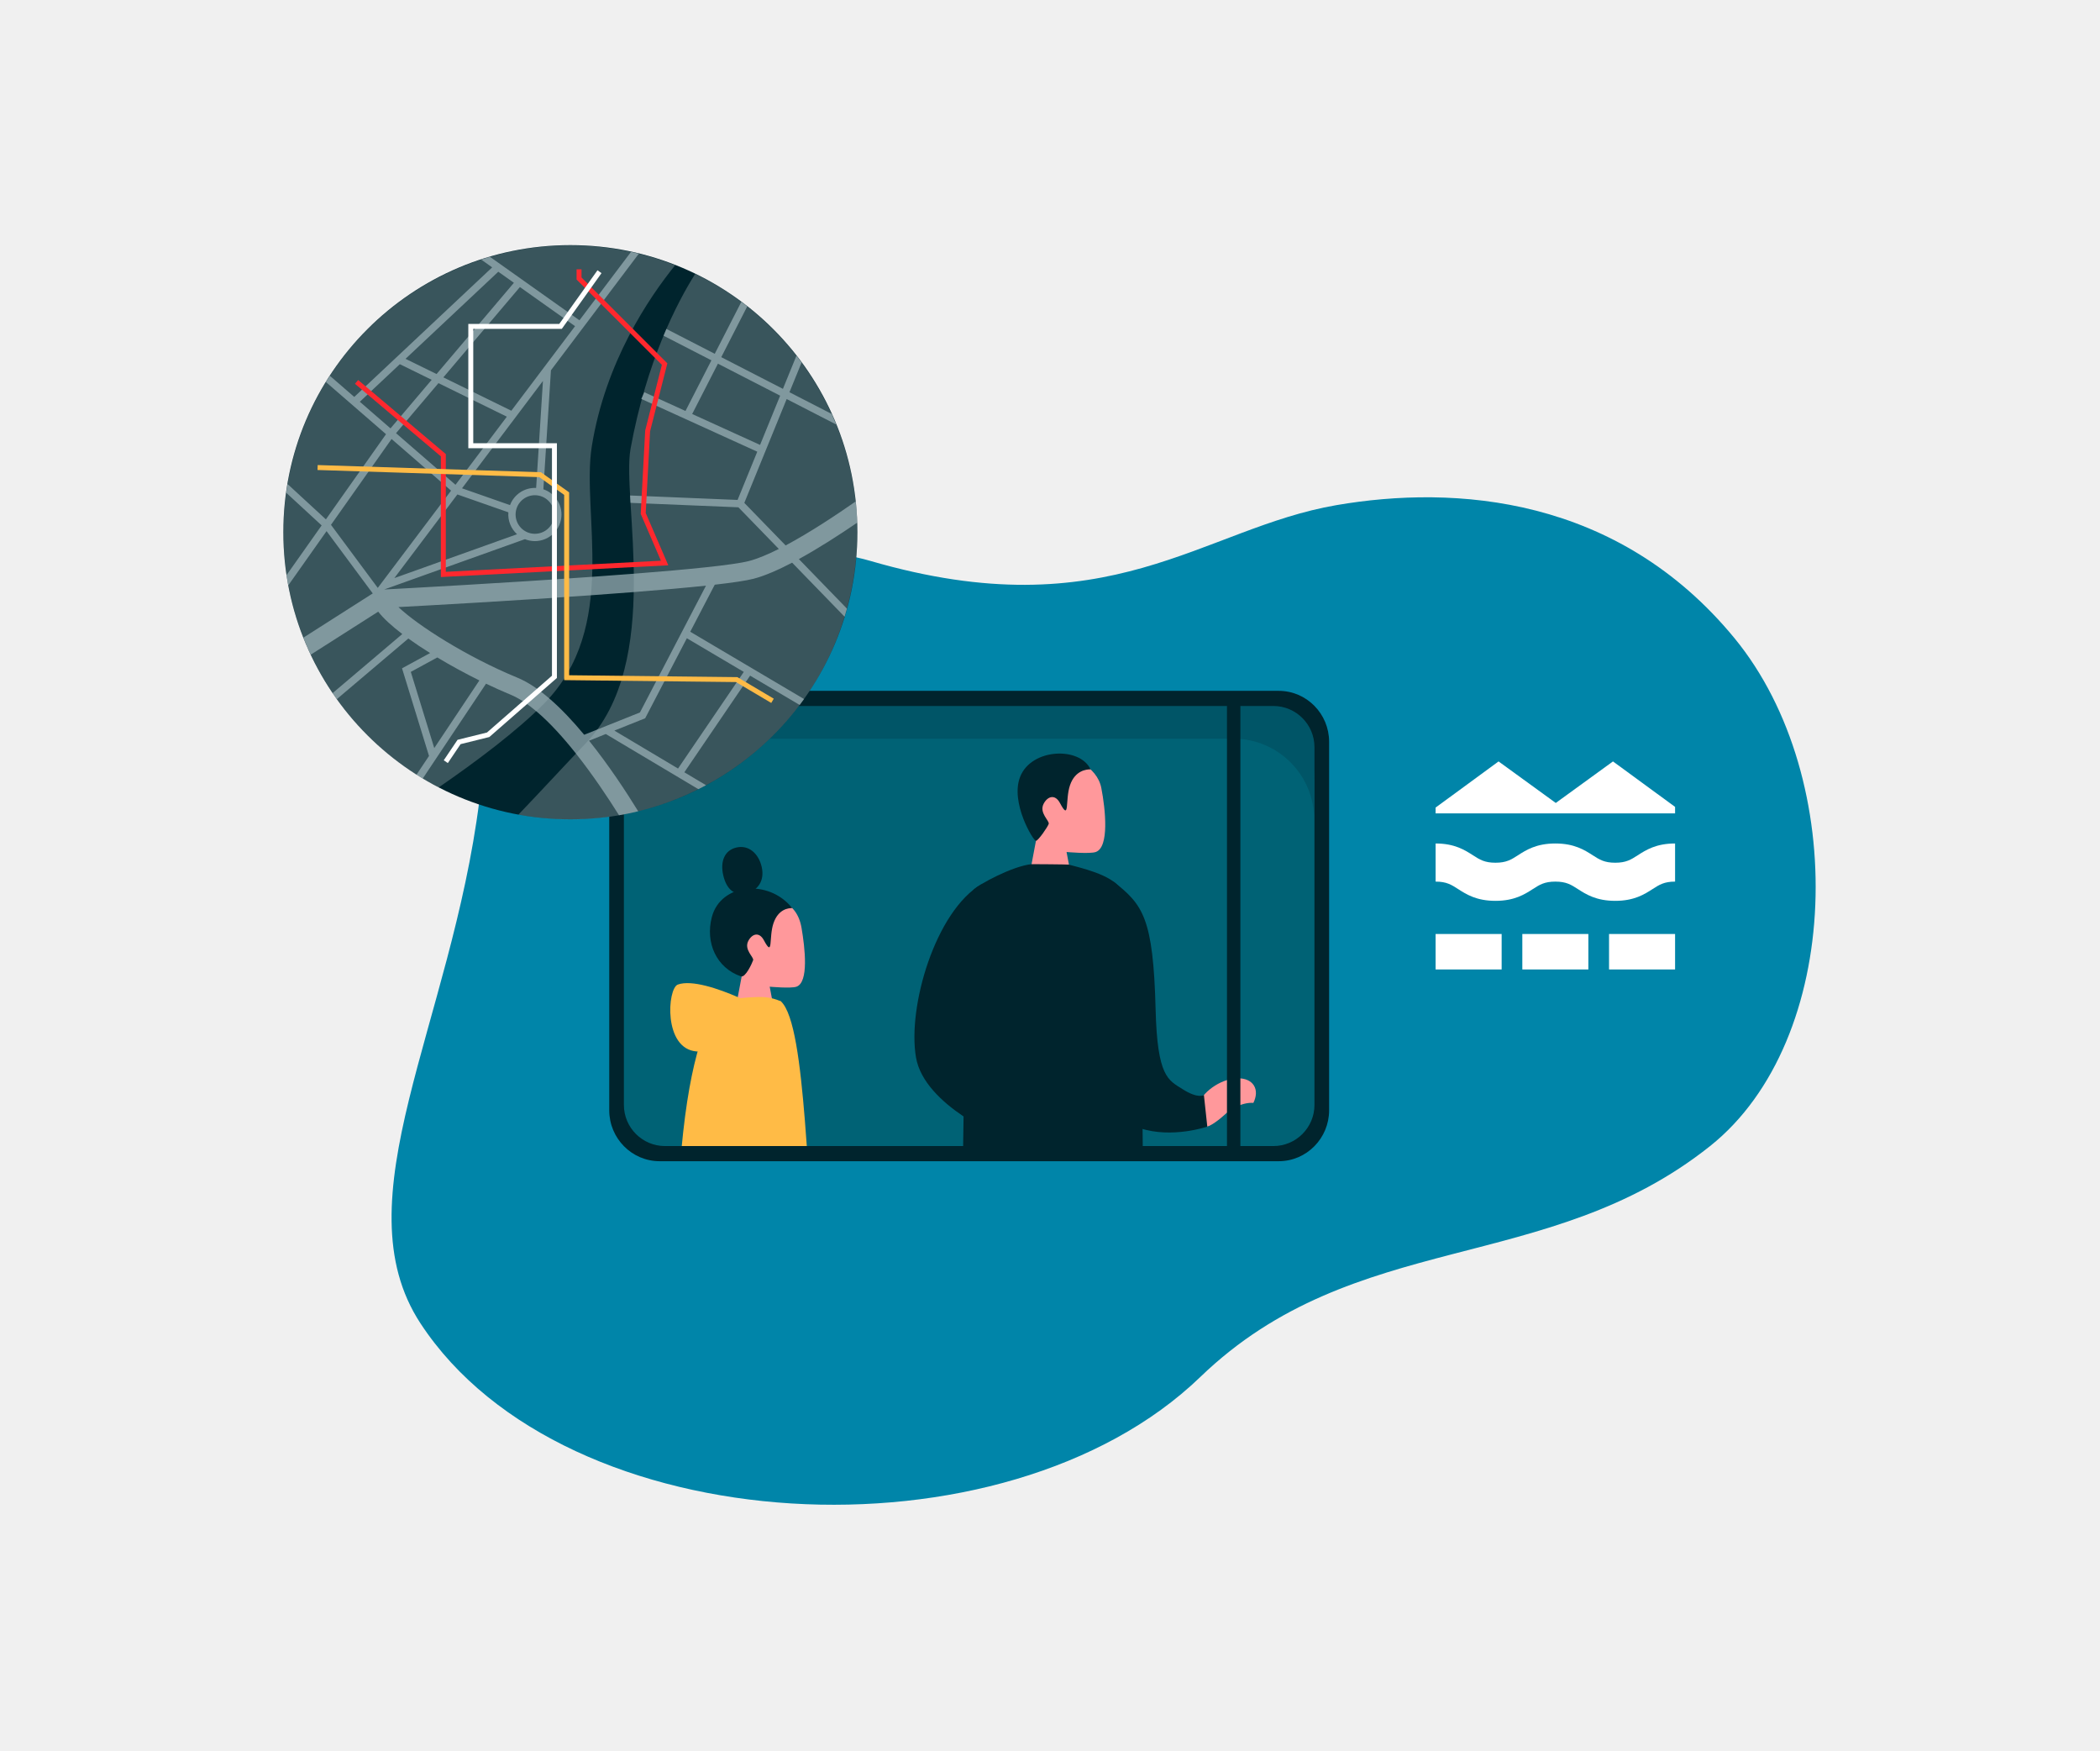
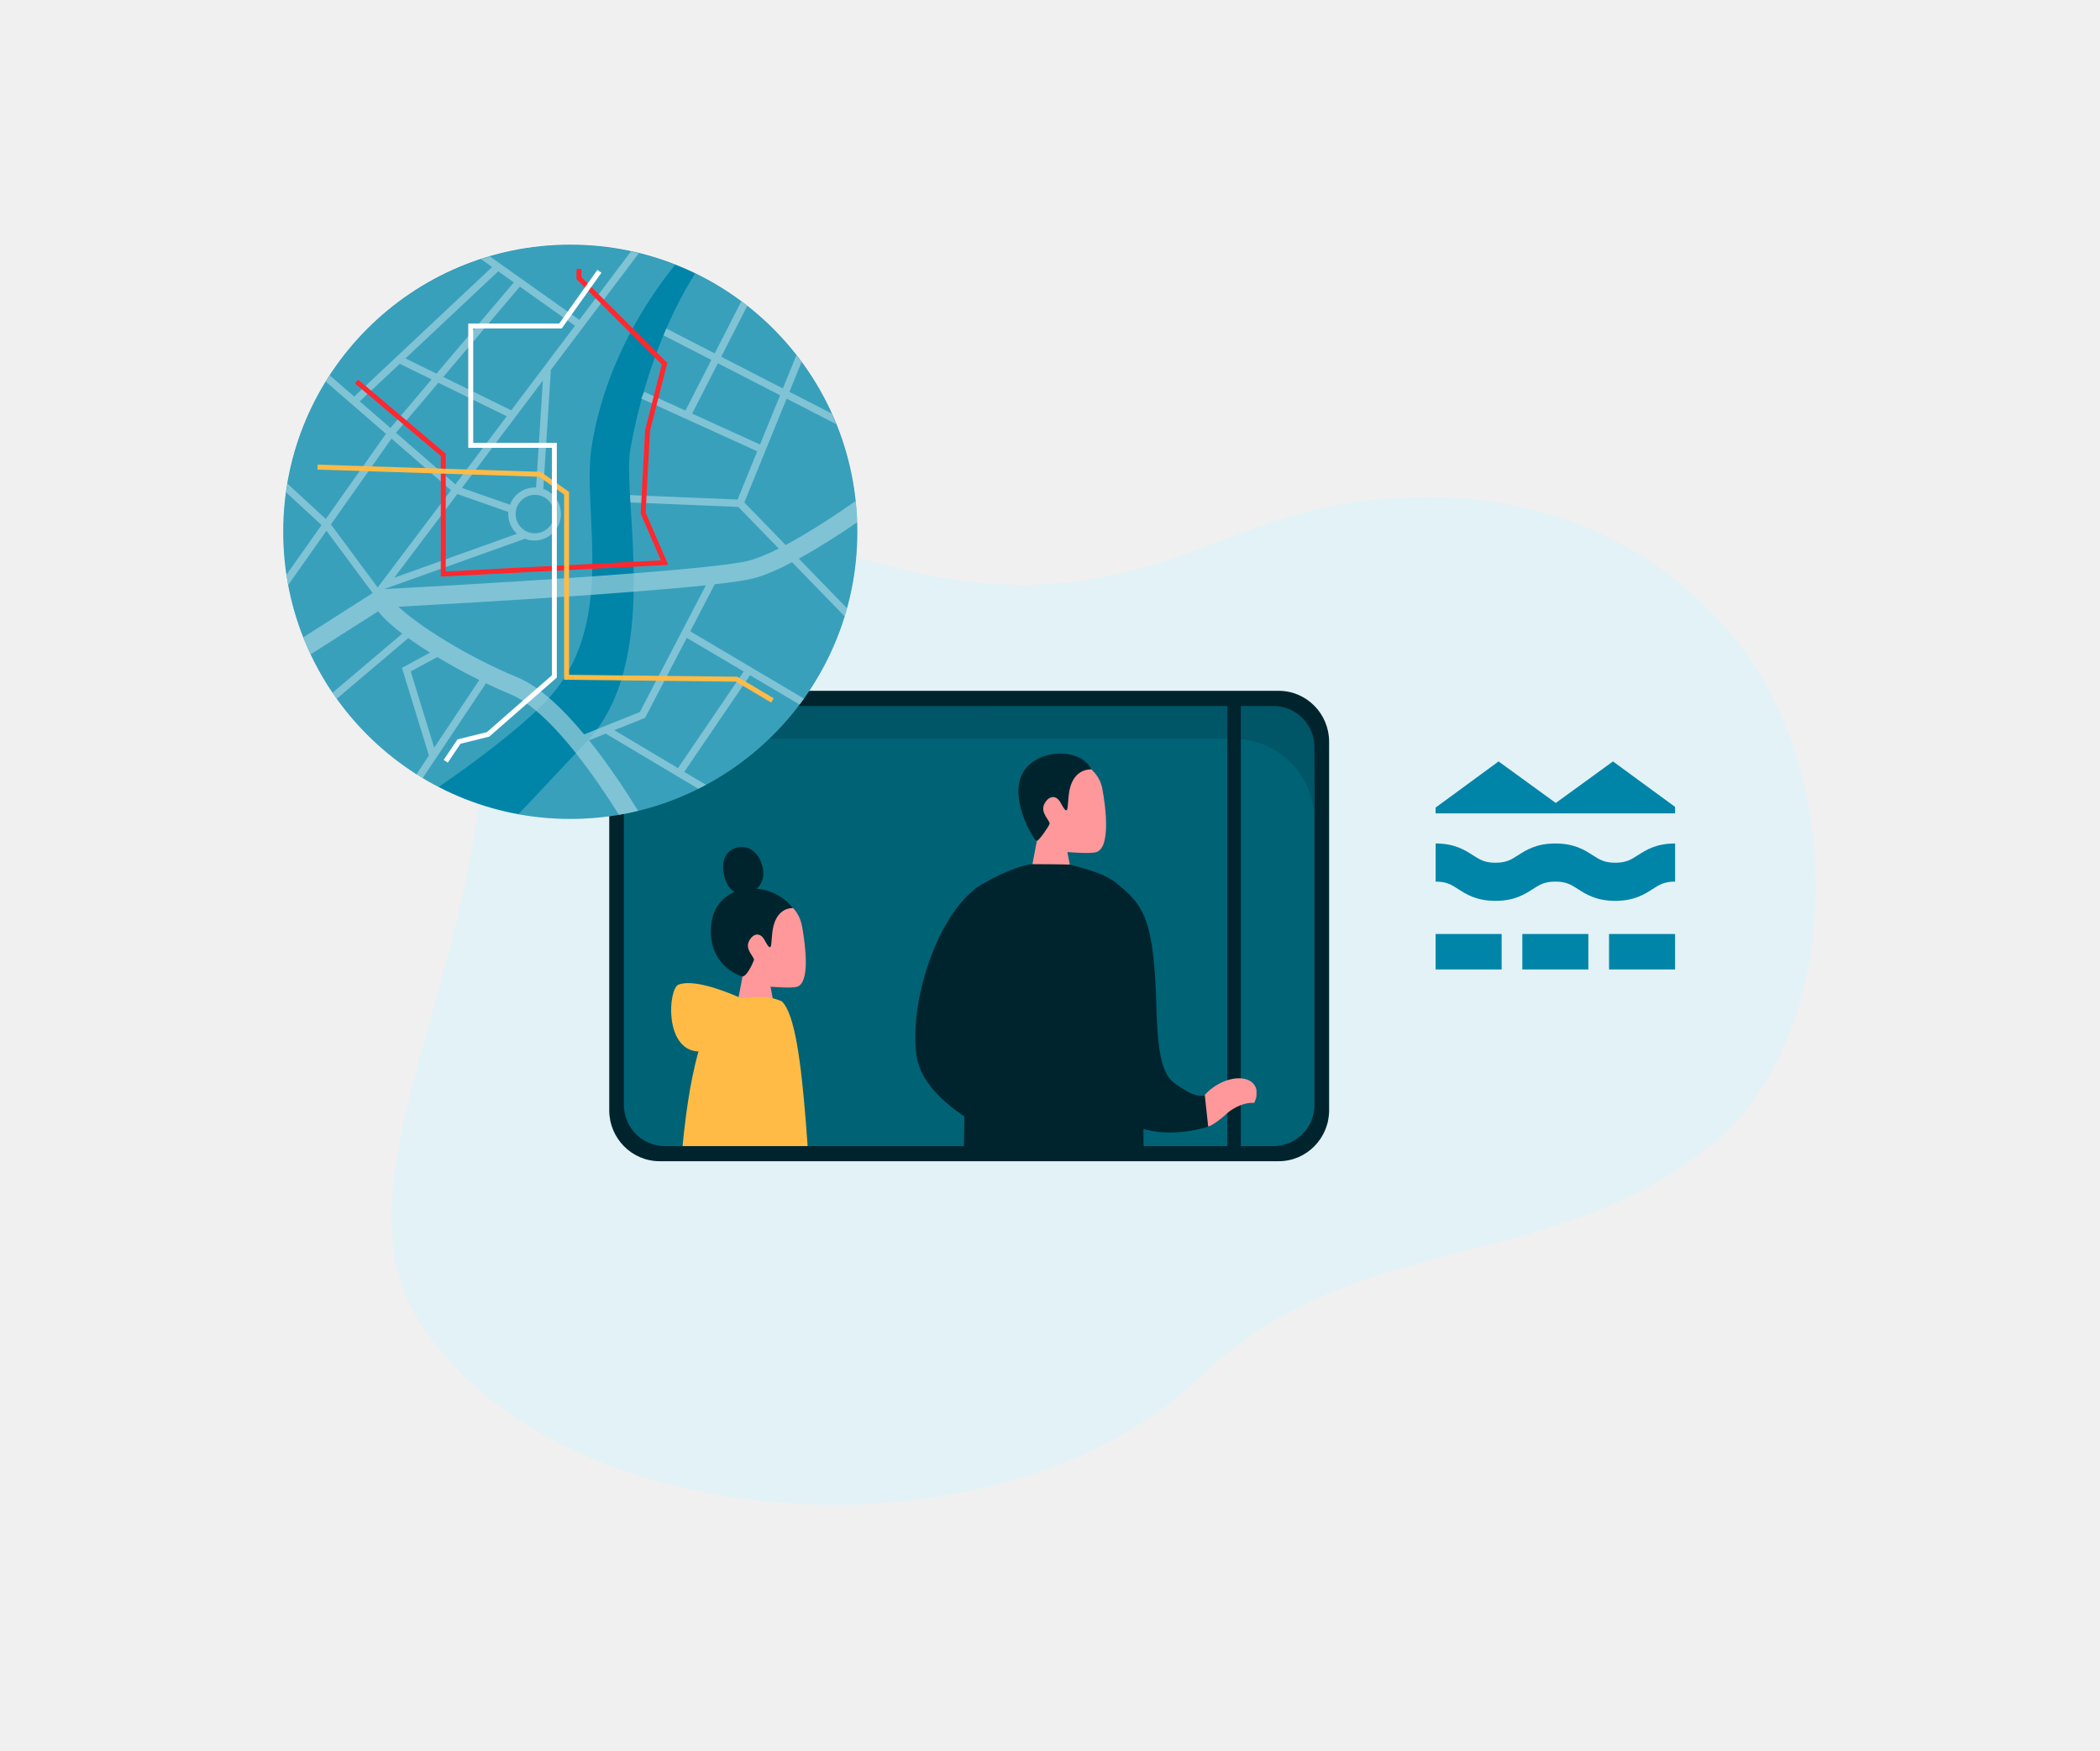
<svg xmlns="http://www.w3.org/2000/svg" width="2400" height="2000" viewBox="0 0 2400 2000" fill="none">
-   <path d="M1527.42 577.14C1373.73 603.52 1268.04 720.47 994.689 640.87C823.569 591.04 571.009 731.79 547.869 914.67C515.529 1170.25 388.109 1371.09 480.579 1512.09C645.529 1763.59 1148.32 1788.76 1371.79 1573.28C1548.74 1402.65 1768.03 1457.91 1954.4 1309.45C2106.04 1188.66 2114.02 889.51 1982.33 729.24C1848.66 566.55 1662.79 553.9 1527.42 577.14Z" fill="#0085A9" />
-   <path d="M1507.02 1258.71C1507.02 1287.29 1483.85 1310.47 1455.26 1310.47H759.999C731.419 1310.47 708.239 1287.3 708.239 1258.71V849.83C708.239 821.25 731.409 798.07 759.999 798.07H1455.27C1483.85 798.07 1507.03 821.24 1507.03 849.83V1258.71H1507.02Z" fill="#006275" />
-   <g clip-path="url(#clip0_13_2)">
-     <path d="M1202.5 866.114C1223.56 860.794 1253.89 875.704 1258.66 900.344C1263.43 924.984 1267.91 967.994 1252.3 973.464C1245.39 975.884 1218.92 973.464 1218.92 973.464L1224.48 1002.87H1175.99L1183.94 960.744C1183.94 960.744 1133.08 883.644 1202.5 866.114Z" fill="#FF989B" />
-     <path d="M1222.87 897.144C1217.04 914.174 1222.94 939.154 1211.4 917.554C1205.76 906.984 1197.23 909.764 1192.74 918.324C1187.22 928.854 1199.68 937.834 1198.51 941.384C1197.32 944.924 1186.71 960.344 1183.95 960.744C1181.2 961.134 1154.1 916.894 1165.98 887.284C1178.97 854.874 1234.07 852.804 1246.35 879.044C1241.66 878.964 1228.63 880.294 1222.87 897.144Z" fill="#00242D" />
-     <path d="M1177.66 1267.26C1177.66 1267.26 1227.65 1524.18 1229.76 1544.16C1231.87 1564.15 1225.55 1661.95 1248.61 1752.7L1292.65 1754.15C1294.3 1694.14 1297.15 1581.8 1297.54 1557.38C1298.09 1522.75 1299.2 1326.39 1299.2 1326.39C1299.2 1326.39 1197.48 1219.2 1177.66 1267.26Z" fill="#00242D" />
-     <path d="M1352.04 1345.76C1352.04 1345.76 1354.5 1364.24 1354.49 1365.73C1354.47 1367.23 1363.47 1405.27 1363.51 1407.42C1363.55 1409.58 1360.31 1430.84 1359.3 1432.43C1358.29 1434.02 1340.87 1451.35 1340.87 1451.35C1340.87 1451.35 1336.59 1451.77 1337.32 1447.37C1338.05 1442.98 1335.73 1444.7 1335.22 1442.92C1334.71 1441.14 1343.03 1424.21 1343.03 1424.21L1344.53 1412.26L1341.75 1409.37L1331.26 1433C1331.26 1433 1328.55 1434.26 1327.79 1431.51C1327.02 1428.76 1334.61 1404.36 1334.61 1404.36C1334.61 1404.36 1331.93 1387.06 1331.54 1383.11C1331.15 1379.16 1333.27 1368.4 1333.27 1368.4L1325.85 1348.31L1352.04 1345.76Z" fill="#0085A9" />
-     <path d="M1104.9 1324.33C1104.9 1324.33 1116.15 1444.65 1120.3 1555.71C1113.02 1648.55 1119.76 1739.34 1121.01 1751.83L1168.01 1751.91C1168.41 1727.6 1173.64 1639.62 1183.95 1560.43C1199.08 1444.12 1221.06 1316.16 1221.06 1316.16C1221.06 1316.16 1124.19 1276.06 1104.9 1324.33Z" fill="#00242D" />
-     <path d="M1388.55 1240.43C1370.92 1251.53 1362.21 1269.41 1369.12 1280.37C1371.12 1283.56 1374.24 1285.81 1378.08 1287.12C1381.91 1288.43 1395 1278.04 1400.24 1273.11C1402.96 1270.55 1406.24 1268.13 1409.94 1266.05C1417.88 1261.58 1426.07 1259.61 1432.44 1260.14C1435.98 1252.9 1436.44 1245.67 1432.98 1240.17C1426.07 1229.21 1406.18 1229.32 1388.55 1240.43Z" fill="#FF989B" />
-     <path d="M1272.76 1007.41C1306.03 1033.7 1318.02 1048.18 1320.7 1153.42C1322.66 1230.48 1335.05 1233.99 1351.41 1244.39C1369.45 1255.85 1375.89 1251.16 1375.89 1251.16L1379.78 1287.24C1379.78 1287.24 1218.58 1342.62 1249.38 1135.73C1254.82 1099.27 1243.1 1021.58 1272.76 1007.41Z" fill="#00242D" />
-     <path d="M1178.92 987.364C1157.3 989.484 1118.74 1010.45 1112.61 1016.55C1101.97 1089.87 1100.01 1370.99 1100.01 1370.99L1305.78 1372.52C1305.78 1372.52 1310.85 1123.1 1280.56 1015.55C1270.69 999.084 1232.95 991.154 1221.64 987.894C1220.76 987.634 1179.54 987.294 1178.92 987.364Z" fill="#00242D" />
-     <path d="M1121.77 1010.16C1069.09 1041.09 1036.93 1150.18 1046.84 1208.13C1056.38 1263.88 1147.41 1300.61 1147.41 1300.61C1147.41 1300.61 1147.44 1051.61 1121.77 1010.16Z" fill="#00242D" />
-     <path d="M864.61 1028.98C883.91 1024.1 910.58 1027.99 916.08 1060.35C919.93 1083.03 924.55 1122.35 910.25 1127.37C903.91 1129.59 879.66 1127.37 879.66 1127.37L884.76 1154.32H840.32L847.61 1115.71C847.6 1115.71 800.98 1045.05 864.61 1028.98Z" fill="#FF989B" />
-     <path d="M883.971 1054.85C878.411 1071.11 884.041 1094.96 873.021 1074.33C867.631 1064.24 859.491 1066.89 855.211 1075.07C849.941 1085.12 861.841 1093.7 860.721 1097.08C859.591 1100.46 851.961 1117.31 846.821 1115.56C818.981 1106.08 805.781 1077.25 813.531 1047.8C823.741 1009.02 878.481 1003.9 905.391 1037.57C900.911 1037.49 889.471 1038.76 883.971 1054.85Z" fill="#00242D" />
-     <path d="M870.471 990.354C874.041 1005.66 866.691 1017.45 852.751 1020.7C838.821 1023.95 830.141 1015.42 826.571 1000.11C823.001 984.804 827.671 971.584 841.601 968.344C855.541 965.094 866.901 975.044 870.471 990.354Z" fill="#00242D" />
-     <path d="M892.42 1144.03C892.42 1144.03 860.68 1146.87 843.39 1139.34C821.62 1129.85 790.63 1119.14 774.66 1124.92C762.64 1129.26 757.81 1198.76 796.42 1201.38C865.42 1206.06 892.42 1144.03 892.42 1144.03Z" fill="#FFBB46" />
-     <path d="M854.94 1139.67C835.21 1140.9 815.8 1145.67 803.09 1182.93C784.96 1234.24 772.13 1323.68 771.66 1493.38L936.94 1460.87C920.35 1373.89 922.85 1171.9 892.41 1144.03C879.76 1138.71 871.72 1138.63 854.94 1139.67Z" fill="#FFBB46" />
-     <path d="M843.661 1182.93C857.561 1182.84 877.471 1246.85 847.871 1365.21L945.291 1447.77L920.211 1480.88C920.211 1480.88 828.021 1424.27 808.791 1381.45C789.571 1338.63 793.701 1183.26 843.661 1182.93Z" fill="#FFBB46" />
+   <path d="M1527.42 577.14C1373.73 603.51 1268 720.47 994.69 640.87C823.56 591 571 731.79 547.86 914.67C515.52 1170.26 388.1 1371.1 480.58 1512.09C645.58 1763.59 1148.32 1788.77 1371.79 1573.28C1548.79 1402.65 1768.03 1457.91 1954.4 1309.45C2106 1188.66 2114 889.51 1982.33 729.24C1848.66 566.55 1662.79 553.9 1527.42 577.14Z" fill="#E3F2F7" />
+   <path d="M1455.26 798.07H760C731.414 798.07 708.24 821.244 708.24 849.83V1258.7C708.24 1287.29 731.414 1310.46 760 1310.46H1455.26C1483.85 1310.46 1507.02 1287.29 1507.02 1258.7V849.83C1507.02 821.244 1483.85 798.07 1455.26 798.07Z" fill="#006275" />
+   <g clip-path="url(#clip0_37_138)">
+     <path d="M1418.05 802H1402.72V1319.18H1418.05V802Z" fill="#00242D" />
+     <path d="M1203.47 866.15C1224.53 860.82 1254.85 875.74 1259.62 900.38C1264.39 925.02 1268.87 968.03 1253.26 973.5C1246.35 975.92 1219.89 973.5 1219.89 973.5L1225.45 1002.91H1176.96L1184.96 960.78C1184.96 960.78 1134.03 883.63 1203.47 866.15Z" fill="#FF989B" />
+     <path d="M1223.82 897.15C1217.99 914.15 1223.89 939.15 1212.34 917.56C1206.7 906.99 1198.17 909.77 1193.68 918.33C1188.17 928.85 1200.68 937.84 1199.45 941.39C1198.22 944.94 1187.65 960.39 1184.89 960.75C1182.13 961.11 1155.05 916.9 1166.89 887.29C1179.89 854.87 1234.98 852.81 1247.26 879.05C1242.61 878.95 1229.58 880.28 1223.82 897.15Z" fill="#00242D" />
+     <path d="M1178.61 1267.25C1178.61 1267.25 1228.61 1524.17 1230.71 1544.15C1232.81 1564.13 1226.5 1661.94 1249.56 1752.68L1293.56 1754.13C1295.21 1694.13 1298.06 1581.78 1298.45 1557.36C1299 1522.73 1300.11 1326.36 1300.11 1326.36C1300.11 1326.36 1198.47 1219.15 1178.61 1267.25Z" fill="#00242D" />
+     <path d="M1352.99 1345.75C1352.99 1345.75 1355.45 1364.22 1355.43 1365.75C1355.41 1367.28 1364.43 1405.28 1364.43 1407.44C1364.43 1409.6 1361.24 1430.86 1360.22 1432.44C1359.2 1434.02 1341.8 1451.36 1341.8 1451.36C1341.8 1451.36 1337.51 1451.78 1338.25 1447.36C1338.99 1442.94 1336.66 1444.69 1336.15 1442.91C1335.64 1441.13 1343.96 1424.2 1343.96 1424.2L1345.46 1412.2L1342.68 1409.32L1332.19 1432.94C1332.19 1432.94 1329.49 1434.21 1328.72 1431.45C1327.95 1428.69 1335.54 1404.3 1335.54 1404.3C1335.54 1404.3 1332.86 1387 1332.48 1383.05C1332.1 1379.1 1334.21 1368.34 1334.21 1368.34L1326.79 1348.25L1352.99 1345.75Z" fill="#0085A9" />
+     <path d="M1105.85 1324.32C1105.85 1324.32 1117.09 1444.64 1121.25 1555.7C1113.97 1648.54 1120.72 1739.33 1121.96 1751.82L1168.96 1751.9C1169.36 1727.59 1174.59 1639.62 1184.9 1560.43C1200.03 1444.15 1222.01 1316.15 1222.01 1316.15C1222.01 1316.15 1125.14 1276.05 1105.85 1324.32Z" fill="#00242D" />
+     <path d="M1389.47 1240.42C1371.84 1251.52 1363.14 1269.42 1370.04 1280.36C1372.16 1283.59 1375.35 1285.98 1379.04 1287.11C1382.87 1288.42 1395.96 1278.02 1401.19 1273.11C1404.13 1270.37 1407.39 1268 1410.9 1266.05C1418.84 1261.58 1427.03 1259.61 1433.4 1260.14C1436.93 1252.89 1437.4 1245.67 1433.94 1240.14C1427.02 1229.2 1407.13 1229.31 1389.47 1240.42Z" fill="#FF989B" />
+     <path d="M1273.71 1007.4C1306.98 1033.69 1318.98 1048.18 1321.71 1153.4C1323.71 1230.46 1336.05 1233.97 1352.42 1244.4C1370.42 1255.85 1376.89 1251.17 1376.89 1251.17L1380.79 1287.24C1380.79 1287.24 1219.58 1342.62 1250.39 1135.73C1255.77 1099.26 1244.05 1021.57 1273.71 1007.4Z" fill="#00242D" />
+     <path d="M1179.87 987.35C1158.25 989.46 1119.69 1010.43 1113.56 1016.54C1102.92 1089.86 1100.96 1370.98 1100.96 1370.98L1306.73 1372.51C1306.73 1372.51 1311.8 1123.09 1281.51 1015.51C1271.63 999.04 1233.9 991.1 1222.59 987.85C1221.71 987.62 1180.47 987.28 1179.87 987.35Z" fill="#00242D" />
+     <path d="M1122.72 1010.15C1070.04 1041.08 1037.88 1150.15 1047.79 1208.15C1057.33 1263.91 1148.36 1300.63 1148.36 1300.63C1148.36 1300.63 1148.39 1051.6 1122.72 1010.15Z" fill="#00242D" />
+     <path d="M865.562 1028.97C884.862 1024.09 911.562 1027.97 917.022 1060.34C920.882 1083.01 925.502 1122.34 911.192 1127.34C904.862 1129.56 880.602 1127.34 880.602 1127.34L885.702 1154.34H841.262L848.552 1115.73C848.552 1115.73 801.932 1045.04 865.562 1028.97Z" fill="#FF989B" />
+     <path d="M884.922 1054.84C879.352 1071.1 884.982 1094.95 873.922 1074.32C868.542 1064.23 860.392 1066.89 856.112 1075.06C850.842 1085.06 862.742 1093.68 861.622 1097.06C860.502 1100.44 852.852 1117.3 847.722 1115.55C819.882 1106.06 806.722 1077.24 814.432 1047.78C824.632 1009 879.432 1003.89 906.292 1037.55C901.862 1037.48 890.472 1038.75 884.922 1054.84Z" fill="#00242D" />
+     <path d="M871.472 990.34C875.042 1005.66 867.692 1017.44 853.762 1020.69C839.832 1023.94 831.142 1015.41 827.572 1000.1C824.002 984.79 828.682 971.57 842.572 968.32C856.462 965.07 867.852 975.03 871.472 990.34Z" fill="#00242D" />
+     <path d="M893.372 1144.02C893.372 1144.02 861.622 1146.86 844.372 1139.33C822.602 1129.84 791.612 1119.13 775.652 1124.9C763.652 1129.25 758.802 1198.74 797.412 1201.36C866.372 1206.05 893.372 1144.02 893.372 1144.02Z" fill="#FFBB46" />
+     <path d="M855.892 1139.66C836.162 1140.89 816.762 1145.66 804.042 1182.92C785.912 1234.23 773.042 1323.67 772.612 1493.37L937.892 1460.85C921.312 1373.85 923.812 1171.85 893.372 1144.02C880.712 1138.7 872.672 1138.62 855.892 1139.66Z" fill="#FFBB46" />
+     <path d="M844.612 1182.92C858.512 1182.83 878.432 1246.84 848.822 1365.2L946.252 1447.75L921.172 1480.87C921.172 1480.87 828.982 1424.26 809.752 1381.44C790.522 1338.62 794.652 1183.25 844.612 1182.92Z" fill="#FFBB46" />
  </g>
-   <path d="M1417.58 801.85H1402.25V1319.03H1417.58V801.85Z" fill="#00242D" />
-   <path opacity="0.2" d="M1409.63 801.85H805.63C689.08 801.85 713.4 843.15 713.4 894.09V936.24C713.4 885.3 754.7 844 805.63 844H1409.63C1460.57 844 1501.87 885.3 1501.87 936.24V894.09C1501.86 843.15 1528.21 801.85 1409.63 801.85Z" fill="#00242D" />
-   <path d="M653.279 761.98L609.209 1464.52L1573.36 1383.86L1567.6 732.23L653.279 761.98ZM1507.02 1262.49C1507.02 1291.07 1483.85 1314.25 1455.26 1314.25H759.999C731.419 1314.25 708.239 1291.08 708.239 1262.49V853.61C708.239 825.03 731.409 801.85 759.999 801.85H1455.27C1483.85 801.85 1507.03 825.02 1507.03 853.61V1262.49H1507.02Z" fill="#0085A9" />
-   <path d="M1461.44 1326.76H753.82C722.09 1326.76 696.27 1300.64 696.27 1268.54V847.56C696.27 815.46 722.09 789.34 753.82 789.34H1461.44C1493.17 789.34 1518.99 815.46 1518.99 847.56V1268.53C1518.99 1300.64 1493.17 1326.76 1461.44 1326.76ZM760 806.64C734.1 806.64 713.03 827.71 713.03 853.61V1262.49C713.03 1288.39 734.1 1309.46 760 1309.46H1455.27C1481.17 1309.46 1502.24 1288.39 1502.24 1262.49V853.61C1502.24 827.71 1481.17 806.64 1455.27 806.64H760Z" fill="#00242D" />
-   <path d="M1845.96 1029.28C1824.22 1029.28 1812.56 1021.79 1803.19 1015.77C1795.54 1010.85 1790.01 1007.3 1777.54 1007.3C1765.07 1007.3 1759.54 1010.85 1751.89 1015.77C1742.52 1021.79 1730.86 1029.28 1709.12 1029.28C1687.38 1029.28 1675.72 1021.79 1666.35 1015.77C1658.7 1010.85 1653.17 1007.3 1640.7 1007.3V963.74C1662.44 963.74 1674.1 971.23 1683.47 977.25C1691.12 982.17 1696.65 985.72 1709.12 985.72C1721.59 985.72 1727.12 982.17 1734.77 977.25C1744.14 971.23 1755.8 963.74 1777.54 963.74C1799.28 963.74 1810.94 971.23 1820.31 977.25C1827.96 982.17 1833.49 985.72 1845.96 985.72C1858.43 985.72 1863.96 982.17 1871.61 977.25C1880.98 971.23 1892.64 963.74 1914.38 963.74V1007.3C1901.91 1007.3 1896.38 1010.85 1888.73 1015.77C1879.36 1021.79 1867.7 1029.28 1845.96 1029.28Z" fill="white" />
-   <path d="M1716.16 1067.15H1640.69V1107.67H1716.16V1067.15Z" fill="white" />
-   <path d="M1815.27 1067.15H1739.8V1107.67H1815.27V1067.15Z" fill="white" />
-   <path d="M1914.38 1067.15H1838.91V1107.67H1914.38V1067.15Z" fill="white" />
-   <path d="M1843.4 869.98L1778.02 917.44L1712.64 869.98L1640.69 922.71V929.34H1763.16H1792.88H1914.38V921.93L1843.4 869.98Z" fill="white" />
-   <path d="M651.84 936.13C833.006 936.13 979.87 789.266 979.87 608.1C979.87 426.934 833.006 280.07 651.84 280.07C470.674 280.07 323.81 426.934 323.81 608.1C323.81 789.266 470.674 936.13 651.84 936.13Z" fill="#00242D" />
+   <path opacity="0.2" d="M1409.63 801.85H805.63C689.08 801.85 713.4 843.15 713.4 894.09V936.23C713.4 911.769 723.117 888.31 740.414 871.014C757.71 853.717 781.169 844 805.63 844H1409.63C1434.09 844.003 1457.55 853.721 1474.84 871.016C1492.14 888.312 1501.86 911.77 1501.86 936.23V894.09C1501.86 843.15 1528.21 801.85 1409.63 801.85Z" fill="#00242D" />
+   <path d="M653.28 762L609.21 1464.54L1573.36 1383.88L1567.61 732.25L653.28 762ZM1507 1262.49C1507 1276.22 1501.55 1289.38 1491.84 1299.09C1482.13 1308.8 1468.97 1314.25 1455.24 1314.25H760C746.272 1314.25 733.107 1308.8 723.4 1299.09C713.693 1289.38 708.24 1276.22 708.24 1262.49V853.61C708.24 839.882 713.693 826.717 723.4 817.01C733.107 807.303 746.272 801.85 760 801.85H1455.26C1468.98 801.855 1482.14 807.311 1491.85 817.017C1501.55 826.724 1507 839.886 1507 853.61V1262.49Z" fill="#E3F2F7" />
+   <path d="M1461.44 1326.76H753.82C722.09 1326.76 696.27 1300.64 696.27 1268.54V847.54C696.27 815.44 722.09 789.32 753.82 789.32H1461.44C1493.17 789.32 1518.99 815.44 1518.99 847.54V1268.54C1519 1300.64 1493.17 1326.76 1461.44 1326.76ZM760 806.64C747.535 806.64 735.58 811.592 726.766 820.406C717.952 829.22 713 841.175 713 853.64V1262.52C713 1274.99 717.952 1286.94 726.766 1295.75C735.58 1304.57 747.535 1309.52 760 1309.52H1455.26C1467.73 1309.52 1479.68 1304.57 1488.49 1295.75C1497.31 1286.94 1502.26 1274.99 1502.26 1262.52V853.61C1502.26 841.145 1497.31 829.19 1488.49 820.376C1479.68 811.562 1467.73 806.61 1455.26 806.61L760 806.64Z" fill="#00242D" />
+   <path d="M1846 1029.28C1824.26 1029.28 1812.59 1021.79 1803.22 1015.77C1795.57 1010.85 1790.04 1007.3 1777.57 1007.3C1765.1 1007.3 1759.57 1010.85 1751.92 1015.77C1742.55 1021.77 1730.92 1029.28 1709.15 1029.28C1687.38 1029.28 1675.75 1021.79 1666.38 1015.77C1658.73 1010.85 1653.2 1007.3 1640.73 1007.3V963.73C1662.47 963.73 1674.13 971.23 1683.5 977.25C1691.15 982.16 1696.68 985.72 1709.15 985.72C1721.62 985.72 1727.15 982.16 1734.8 977.25C1744.17 971.25 1755.8 963.73 1777.57 963.73C1799.34 963.73 1810.98 971.23 1820.35 977.25C1828 982.16 1833.53 985.72 1846 985.72C1858.47 985.72 1864 982.16 1871.65 977.25C1881.02 971.25 1892.65 963.73 1914.42 963.73V1007.3C1901.95 1007.3 1896.42 1010.85 1888.77 1015.77C1879.36 1021.79 1867.7 1029.28 1846 1029.28Z" fill="#0085A9" />
+   <path d="M1716.16 1067.15H1640.69V1107.67H1716.16V1067.15Z" fill="#0085A9" />
+   <path d="M1815.27 1067.15H1739.8V1107.67H1815.27V1067.15Z" fill="#0085A9" />
+   <path d="M1914.38 1067.15H1838.91V1107.67H1914.38V1067.15Z" fill="#0085A9" />
+   <path d="M1843.4 869.98L1778.02 917.45L1712.64 869.98L1640.69 922.71V929.34H1763.16H1792.88H1914.38V921.93L1843.4 869.98Z" fill="#0085A9" />
+   <path d="M651.75 935.67C832.916 935.67 979.78 788.806 979.78 607.64C979.78 426.474 832.916 279.61 651.75 279.61C470.584 279.61 323.72 426.474 323.72 607.64C323.72 788.806 470.584 935.67 651.75 935.67Z" fill="#0085A9" />
  <g opacity="0.7">
-     <path opacity="0.32" d="M720.66 512.54C710.13 570.18 758.3 756.79 669.29 849.43C646.18 873.48 619.27 902.79 592.5 930.76C767.27 962.99 936.62 849.77 972.9 674.88C1004.1 524.47 926.86 376.79 794.48 312.97C773.77 345.86 738.9 412.72 720.66 512.54Z" fill="white" />
-     <path opacity="0.32" d="M676.37 509.81C691.87 413.53 741.55 340.21 771.63 303C754.65 296.36 736.9 291.03 718.44 287.2C541.11 250.42 367.55 364.35 330.76 541.67C300.18 689.09 373.77 833.89 501.34 899.68C544.49 869.96 590.87 835.17 621.75 803.95C708.26 716.5 664.06 586.26 676.37 509.81Z" fill="white" />
-     <path opacity="0.7" d="M555.46 781.15C565.17 785.81 574.61 790.04 583.44 793.68C592.98 797.62 602.89 804.21 612.87 812.6C628.23 825.52 643.73 842.68 658.25 861.01C677.15 884.85 694.38 910.64 707.46 931.48C714.83 930.21 722.14 928.7 729.36 926.94C715.35 904.19 695.55 874.11 673.22 846.31L692.33 838.65L798.15 901.7C801.09 900.23 804.01 898.73 806.9 897.17L782.09 882.39L857.27 771.97L913.91 805.46C915.59 803.22 917.25 800.96 918.88 798.68L788.85 721.81L816.87 668.05C837.21 665.74 852.78 663.46 861.18 661.28C873.98 657.96 889.28 651.26 905.3 642.88L965.25 704.65C966.19 701.59 967.08 698.51 967.93 695.4L912.97 638.77C935.98 626.17 959.89 610.71 979.62 597.23C979.35 589.07 978.77 580.98 977.9 572.94C955.58 588.54 925.38 608.56 897.86 623.2L850.65 574.57L899.06 455.92L955.72 485.06C954.07 480.99 952.34 476.97 950.53 472.98L902.24 448.15L916.09 414.19C914.17 411.57 912.22 408.99 910.22 406.43L894.77 444.3L824.3 408.07L854 350.05C851.77 348.31 849.52 346.58 847.24 344.89L816.86 404.24L761.62 375.84C760.53 378.35 759.43 380.94 758.33 383.56L813.04 411.69L783.41 469.56L736.36 448.15L734.61 451.99L732.89 455.76L733.49 456.04L865.45 516.09L842.96 571.21L720.07 566.13C720.23 568.87 720.39 571.68 720.56 574.53L843.89 579.63L890.08 627.21C877.52 633.52 865.77 638.46 855.9 641.02C838.38 645.56 786.23 650.69 724.34 655.52C708.92 656.72 692.89 657.9 676.65 659.05C573.32 666.37 461.09 672.38 439.07 673.53L599.91 616.03C601.57 616.69 603.29 617.25 605.1 617.62C621.52 621.03 637.65 610.44 641.06 594.02C644.21 578.82 635.37 563.89 621 559.04L629.64 423.08L730.1 289.84C727.14 289.11 724.17 288.43 721.17 287.78L662.23 365.96L559.94 293.43C556.56 294.42 553.2 295.44 549.86 296.54L562.49 305.49L404.87 453.53L376.97 429.33C375.43 431.69 373.93 434.08 372.45 436.48L441.17 496.08L372.45 593.41L328.64 553.03C328.07 556.35 327.55 559.66 327.08 562.98L367.59 600.31L327.51 657.08C328.1 661 328.77 664.89 329.5 668.76L373.21 606.85L426 678.02L346.76 728.54C349.36 735.12 352.17 741.6 355.18 747.98L432.24 698.86C438.3 706.69 447.92 715.41 459.76 724.43L380.18 791.9C381.75 794.22 383.35 796.52 384.98 798.8L466.67 729.55C474.33 735.07 482.72 740.65 491.54 746.15L459.46 763.6L490.3 863.72L476.01 885.14C478.36 886.63 480.73 888.1 483.13 889.54L555.46 781.15ZM791.05 473.03L820.49 415.52L891.6 452.08L868.65 508.34L791.05 473.03ZM850.05 767.71L774.89 878.11L702.11 834.75L737.34 820.65L784.98 729.24L850.05 767.71ZM450.66 660.52L522.72 564.95L581.01 585.36C580.21 594.98 584.07 604.17 590.92 610.39L450.66 660.52ZM632.89 592.34C630.42 604.24 618.73 611.92 606.82 609.45C594.91 606.98 587.24 595.29 589.71 583.39C592.18 571.49 603.87 563.81 615.77 566.28C627.68 568.74 635.36 580.43 632.89 592.34ZM612.73 557.51C599.61 556.89 587.5 564.84 582.88 577.13L528.01 557.93L620.51 435.24L612.73 557.51ZM452.61 494.95L501.1 437.76L579.25 476.08L520.58 553.9L452.61 494.95ZM657.21 372.67L584.38 469.28L506.69 431.18L594.18 327.98L657.21 372.67ZM587.32 323.11L498.93 427.37L463.47 409.98L569.47 310.46L587.32 323.11ZM411.22 459.04L456.95 416.1L493.35 433.95L446.29 489.46L411.22 459.04ZM378.27 599.65L447.5 501.58L515.52 560.59L431.74 671.71L378.27 599.65ZM455.34 693.63C494.73 691.52 587.56 686.36 675.26 680.14C691.92 678.96 708.39 677.75 724.29 676.5C754.98 674.1 783.46 671.61 806.86 669.14L731.36 814.03L682.56 833.56L667.66 839.52C654.8 824.04 641.22 809.56 627.51 797.81C615.44 787.46 603.27 779.23 591.41 774.34C532.43 750.02 477 714.22 455.34 693.63ZM469.48 767.67L499.78 751.19C515.3 760.52 531.82 769.5 547.86 777.45L496.3 854.73L469.48 767.67Z" fill="#E3F2F7" />
+     <path opacity="0.32" d="M720.58 512.08C710 569.72 758.22 756.33 669.21 849C646.1 873 619.21 902.35 592.42 930.33C767.2 962.56 936.55 849.33 972.83 674.45C1004 524 926.78 376.33 794.41 312.5C773.69 345.4 738.82 412.26 720.58 512.08Z" fill="white" />
+     <path opacity="0.32" d="M676.29 509.35C691.79 413.08 741.47 339.76 771.54 302.54C754.288 295.791 736.499 290.506 718.36 286.74C541 250 367.46 363.89 330.68 541.21C300.1 688.63 373.68 833.43 501.26 899.21C544.4 869.49 590.79 834.7 621.67 803.48C708.18 716 664 585.8 676.29 509.35Z" fill="white" />
+     <path opacity="0.7" d="M555.38 780.69C565.08 785.36 574.53 789.59 583.38 793.23C592.92 797.16 602.83 803.76 612.81 812.14C628.17 825.06 643.67 842.22 658.19 860.55C677.09 884.4 694.32 910.18 707.39 931.02C714.77 929.76 722.07 928.25 729.29 926.49C715.29 903.74 695.48 873.65 673.15 845.86L692.27 838.2L798.08 901.2C801.02 899.74 803.937 898.233 806.83 896.68L782 881.94L857.17 771.52L913.83 805C915.51 802.76 917.177 800.5 918.83 798.22L788.83 721.34L816.83 667.58C837.16 665.27 852.73 662.99 861.14 660.81C873.94 657.49 889.24 650.81 905.26 642.41L965.26 704.18C966.2 701.12 967.094 698.037 967.94 694.93L912.94 638.3C935.94 625.71 959.86 610.3 979.58 596.77C979.314 588.61 978.74 580.51 977.86 572.47C955.54 588.07 925.34 608.1 897.86 622.73L850.65 574.1L899 455.46L955.66 484.6C954.007 480.527 952.277 476.497 950.47 472.51L902.18 447.69L916.03 413.69C914.11 411.07 912.154 408.483 910.16 405.93L894.7 443.84L824.23 407.61L853.93 349.61C851.7 347.86 849.45 346.13 847.17 344.44L816.79 403.8L761.55 375.39C760.45 377.91 759.36 380.49 758.26 383.11L813 411.23L783.38 469.11L736.3 447.7L734.55 451.54L732.83 455.32L733.44 455.59L865.44 515.64L842.95 570.76L720 565.68C720.16 568.42 720.32 571.23 720.49 574.08L843.82 579.18L890 626.76C877.44 633.07 865.69 638.01 855.82 640.57C838.31 645.11 786.15 650.24 724.26 655.07C708.84 656.27 692.81 657.45 676.57 658.6C573.26 665.92 461 671.93 439 673.08L599.83 615.58C603.584 617.015 607.584 617.69 611.601 617.569C615.617 617.447 619.569 616.53 623.229 614.87C626.888 613.211 630.182 610.843 632.921 607.902C635.659 604.961 637.787 601.507 639.181 597.738C640.575 593.97 641.208 589.962 641.044 585.947C640.879 581.933 639.92 577.99 638.222 574.349C636.523 570.707 634.12 567.438 631.15 564.732C628.18 562.025 624.703 559.934 620.92 558.58L629.56 422.58L730 289.4C727 288.67 724.07 287.99 721.07 287.34L662.13 365.53L559.88 293C556.51 294 553.14 295 549.8 296.1L562.43 305.1L404.79 453.1L376.88 428.9C375.34 431.26 373.88 433.65 372.36 436.05L441.08 495.66L372.36 593L328.54 552.63C327.98 555.95 327.45 559.26 326.99 562.57L367.49 599.9L327.41 656.67C327.997 660.577 328.664 664.47 329.41 668.35L373.12 606.44L425.93 677.61L346.69 728.13C349.29 734.71 352.097 741.19 355.11 747.57L432.17 698.45C438.23 706.27 447.85 715 459.69 724.02L380.1 791.43C381.674 793.75 383.274 796.05 384.9 798.33L466.6 729.08C474.26 734.6 482.6 740.18 491.46 745.68L459.38 763.13L490.22 863.25L475.94 884.68C478.29 886.16 480.66 887.68 483.05 889.07L555.38 780.69ZM791 472.58L820.44 415.06L891.55 451.62L868.6 507.89L791 472.58ZM850 767.25L774.84 877.65L702 834.29L737.23 820.19L784.87 728.79L850 767.25ZM450.58 660.07L522.64 564.49L580.93 584.9C580.556 589.548 581.255 594.22 582.974 598.554C584.692 602.889 587.383 606.771 590.84 609.9L450.58 660.07ZM632.81 591.88C631.917 596.134 629.784 600.029 626.68 603.072C623.576 606.115 619.64 608.17 615.369 608.978C611.097 609.786 606.683 609.311 602.681 607.612C598.68 605.913 595.272 603.067 592.887 599.433C590.502 595.798 589.247 591.539 589.28 587.192C589.313 582.845 590.634 578.606 593.074 575.009C595.515 571.412 598.967 568.618 602.994 566.981C607.02 565.344 611.442 564.937 615.7 565.81C621.422 567.006 626.437 570.421 629.644 575.308C632.852 580.195 633.99 586.155 632.81 591.88V591.88ZM612.65 557.06C606.241 556.762 599.901 558.499 594.54 562.023C589.178 565.548 585.069 570.678 582.8 576.68L527.92 557.48L620.43 434.79L612.65 557.06ZM452.53 494.49L501 437.3L579.14 475.63L520.47 553.44L452.53 494.49ZM657.13 372.21L584.29 468.82L506.6 430.71L594.09 327.51L657.13 372.21ZM587.24 322.65L498.85 426.91L463.39 409.52L569.39 310L587.24 322.65ZM411.14 458.58L456.87 415.64L493.27 433.49L446.21 489L411.14 458.58ZM378.19 599.19L447.42 501.13L515.42 560.13L431.66 671.26L378.19 599.19ZM455.26 693.19C494.65 691.08 587.48 685.92 675.18 679.7C691.85 678.53 708.32 677.31 724.18 676.07C754.86 673.67 783.35 671.18 806.75 668.7L731.27 813.57L682.48 833.1L667.58 839.1C654.72 823.62 641.14 809.1 627.44 797.39C615.37 787.05 603.2 778.81 591.33 773.93C532.34 749.56 476.91 713.77 455.26 693.17V693.19ZM469.39 767.19L499.7 750.71C515.22 760.04 531.7 769.02 547.78 776.97L496.22 854.25L469.39 767.19Z" fill="#E3F2F7" />
  </g>
-   <path d="M503.85 659.29V521.43L405.68 438.53L409.32 434.21L509.5 518.81V653.34L755.35 640.66L732.26 587.16L737.38 491.8L756.42 416.83L658.94 319.36V307.74H664.59V317.02L762.69 415.11L742.92 492.92L737.97 586.14L763.76 645.89L503.85 659.29Z" fill="#FF282E" />
-   <path d="M881.43 803.16L841.12 779.3L644.78 777.1V565.45L616.33 545.16L362.87 537.01L363.05 531.36L618.22 539.57L650.43 562.54V771.51L842.7 773.67L884.31 798.3L881.43 803.16Z" fill="#FFBB46" />
-   <path d="M511.81 871.85L507.13 868.69L522.91 845.28L556.55 836.94L630.81 772.06V512.1H535.22V370.12H639.15L682.83 308.82L687.43 312.09L642.06 375.77H540.87V506.46H636.46V774.62L559.24 842.1L526.38 850.24L511.81 871.85Z" fill="white" />
+   <path d="M503.77 658.83V520.97L405.6 438.07L409.24 433.75L509.42 518.35V652.88L755.27 640.21L732.18 586.71L737.3 491.34L756.34 416.38L658.86 318.9V307.28H664.51V316.56L762.61 414.65L742.84 492.46L737.89 585.68L763.68 645.43L503.77 658.83Z" fill="#FF282E" />
+   <path d="M881.35 802.7L841.04 778.84L644.7 776.64V564.99L616.25 544.71L362.79 536.55L362.97 530.9L618.14 539.12L650.35 562.09V771.06L842.62 773.21L884.22 797.84L881.35 802.7Z" fill="#FFBB46" />
+   <path d="M511.73 871.39L507.05 868.24L522.83 844.82L556.47 836.48L630.73 771.6V511.65H535.14V369.66H639.07L682.75 308.36L687.35 311.64L641.98 375.31H540.79V506H636.38V774.16L559.16 841.64L526.3 849.78L511.73 871.39Z" fill="white" />
  <defs>
-     <clipPath id="clip0_13_2">
-       <rect width="670" height="511" fill="white" transform="translate(766 861)" />
+     <clipPath id="clip0_37_138">
+       <rect width="669" height="544" fill="white" transform="translate(767 802)" />
    </clipPath>
  </defs>
</svg>
